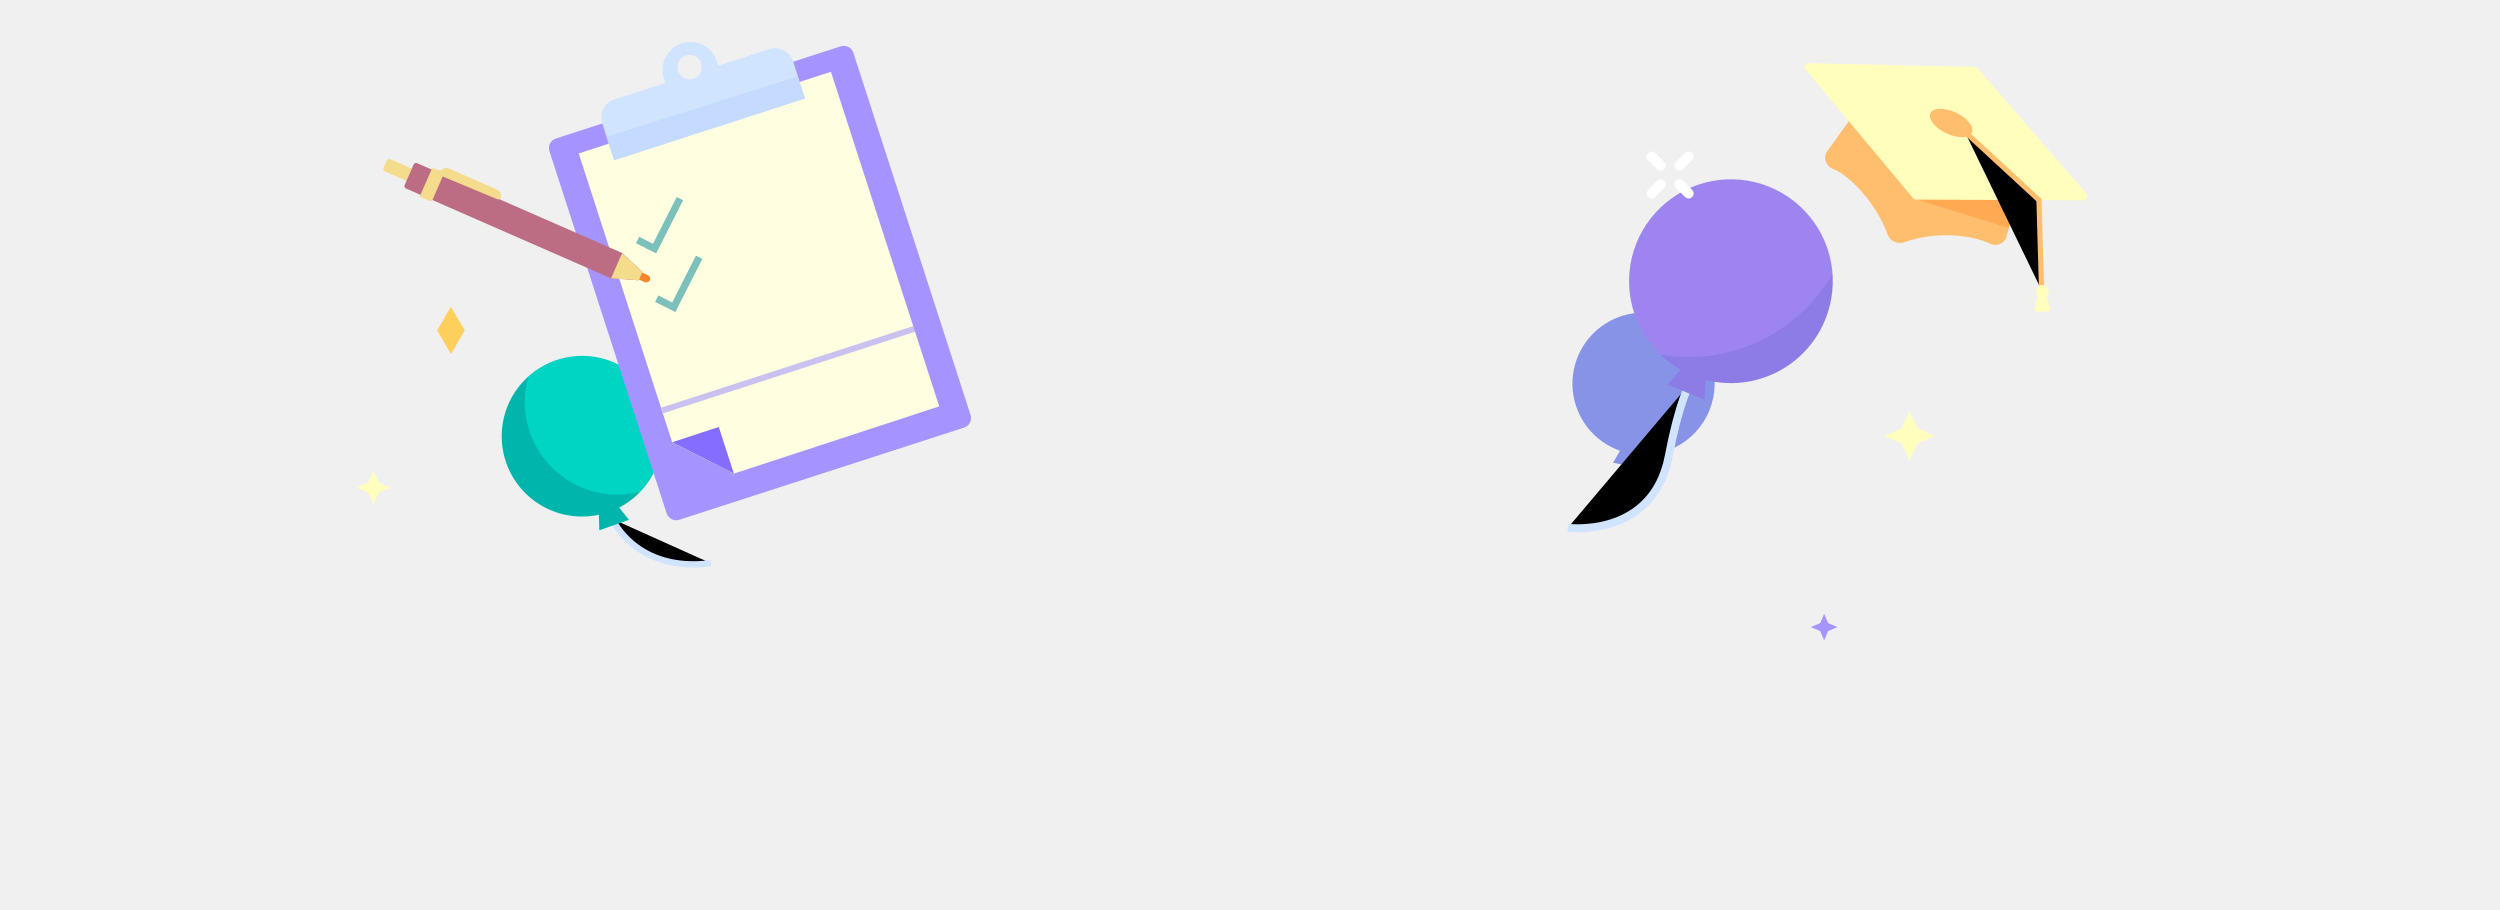
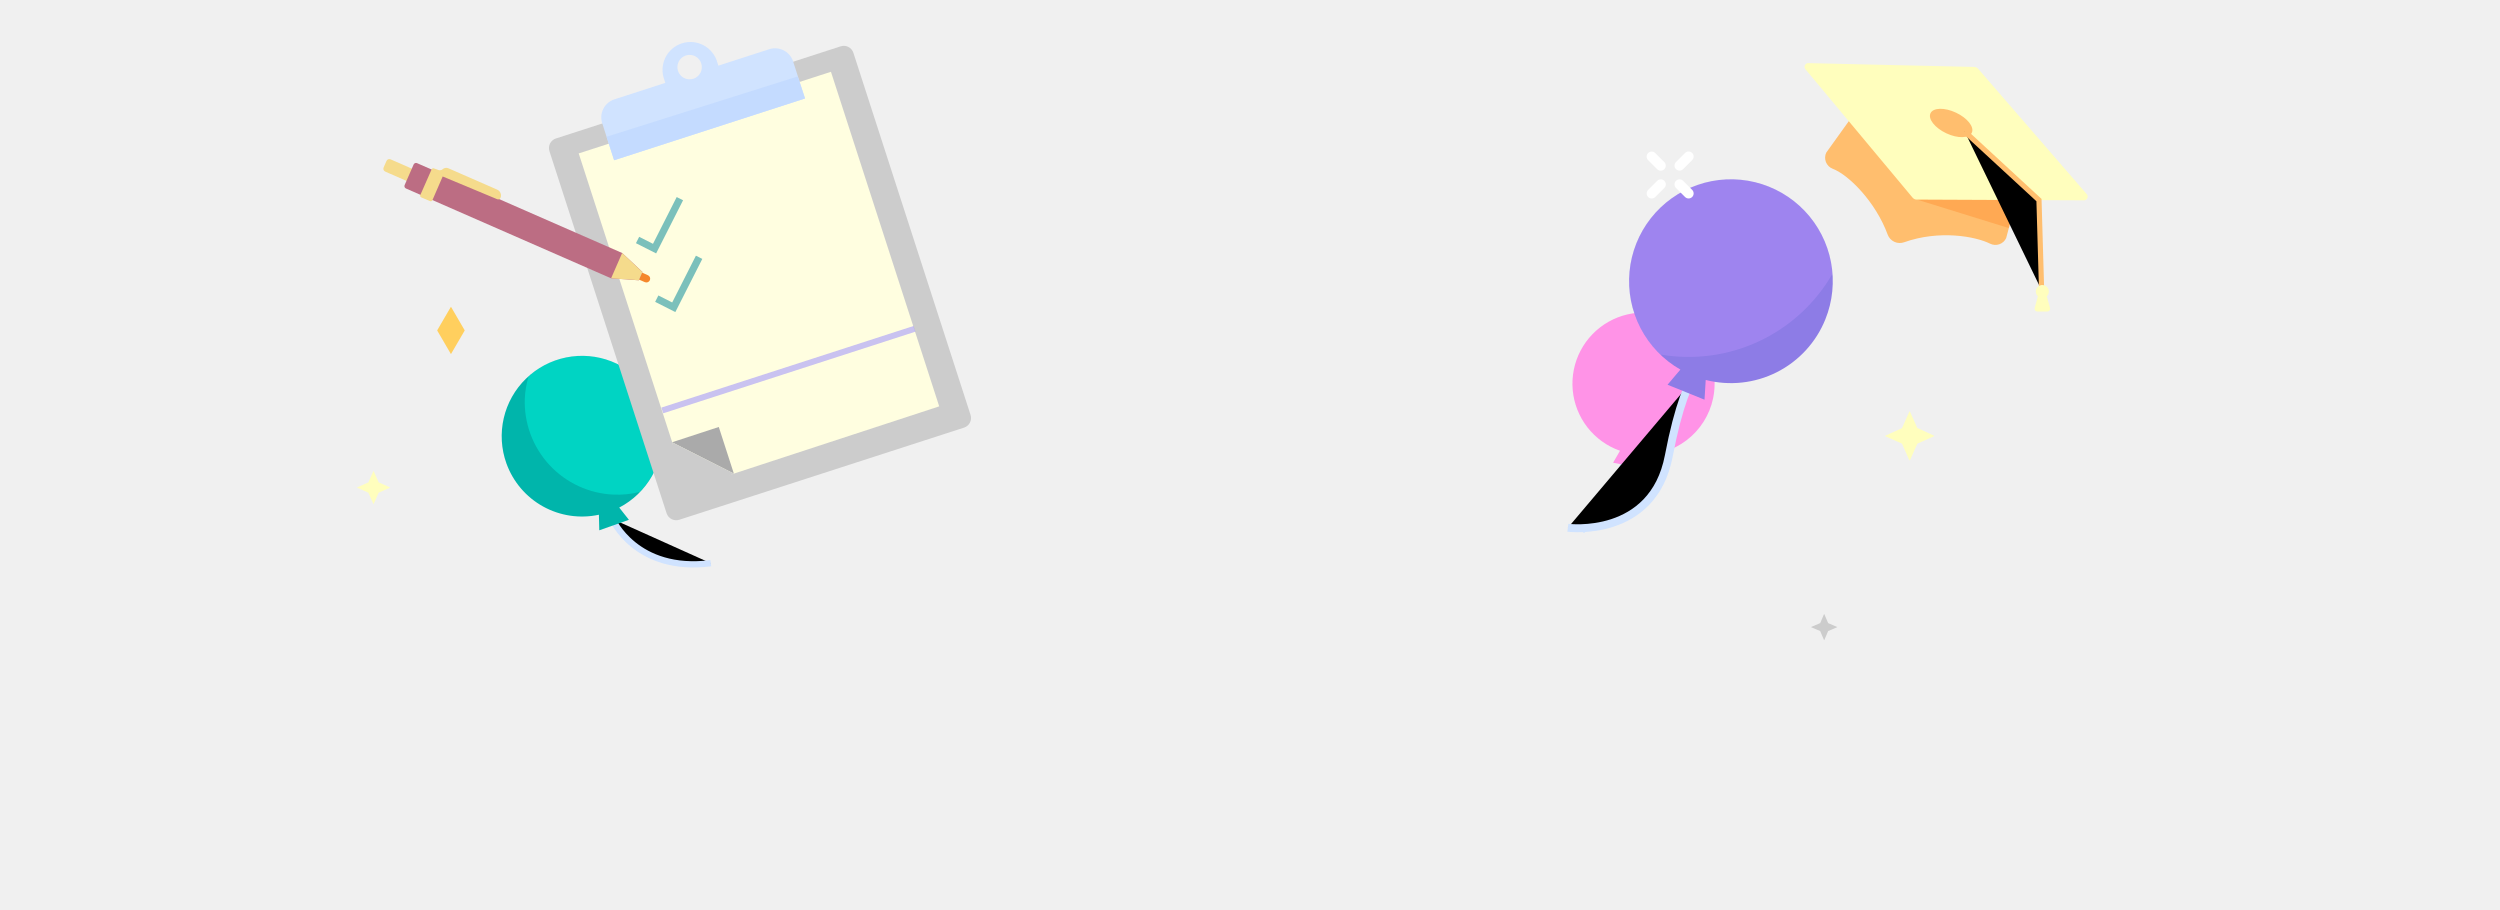
<svg xmlns="http://www.w3.org/2000/svg" width="660" height="240" viewBox="0 0 660 240">
-   <path fill-rule="evenodd" clip-rule="evenodd" d="M480.53 164.5L478.19 165.5C478.177 165.5 478.164 165.505 478.155 165.515C478.145 165.524 478.14 165.537 478.14 165.55C478.14 165.563 478.145 165.576 478.155 165.585C478.164 165.595 478.177 165.6 478.19 165.6L480.53 166.6L481.53 168.95C481.535 168.958 481.543 168.965 481.552 168.97C481.56 168.974 481.57 168.977 481.58 168.977C481.59 168.977 481.6 168.974 481.608 168.97C481.617 168.965 481.624 168.958 481.63 168.95L482.63 166.6L484.97 165.6C484.983 165.6 484.996 165.595 485.005 165.585C485.015 165.576 485.02 165.563 485.02 165.55C485.02 165.537 485.015 165.524 485.005 165.515C484.996 165.505 484.983 165.5 484.97 165.5L482.63 164.5L481.63 162.16C481.624 162.152 481.617 162.145 481.608 162.14C481.6 162.136 481.59 162.133 481.58 162.133C481.57 162.133 481.56 162.136 481.552 162.14C481.543 162.145 481.535 162.152 481.53 162.16L480.53 164.5C480.53 164.5 480.54 164.5 480.53 164.5Z" fill="#A594FF" />
+   <path fill-rule="evenodd" clip-rule="evenodd" d="M480.53 164.5L478.19 165.5C478.177 165.5 478.164 165.505 478.155 165.515C478.145 165.524 478.14 165.537 478.14 165.55C478.14 165.563 478.145 165.576 478.155 165.585C478.164 165.595 478.177 165.6 478.19 165.6L480.53 166.6L481.53 168.95C481.535 168.958 481.543 168.965 481.552 168.97C481.56 168.974 481.57 168.977 481.58 168.977C481.59 168.977 481.6 168.974 481.608 168.97C481.617 168.965 481.624 168.958 481.63 168.95L482.63 166.6L484.97 165.6C484.983 165.6 484.996 165.595 485.005 165.585C485.015 165.576 485.02 165.563 485.02 165.55C485.02 165.537 485.015 165.524 485.005 165.515C484.996 165.505 484.983 165.5 484.97 165.5L482.63 164.5L481.63 162.16C481.624 162.152 481.617 162.145 481.608 162.14C481.6 162.136 481.59 162.133 481.58 162.133C481.57 162.133 481.56 162.136 481.552 162.14C481.543 162.145 481.535 162.152 481.53 162.16L480.53 164.5C480.53 164.5 480.54 164.5 480.53 164.5Z" fill="#CCCCCC" />
  <path d="M525.39 64.33C521.53 62.4 511.99 60.66 502.71 63.95C501.866 64.258 500.935 64.221 500.119 63.846C499.303 63.472 498.667 62.79 498.35 61.95C495.18 53.3 488.06 46.15 483.82 44.55C483.419 44.394 483.055 44.157 482.75 43.854C482.445 43.55 482.206 43.188 482.047 42.788C481.889 42.388 481.814 41.96 481.829 41.53C481.843 41.101 481.945 40.678 482.13 40.29L489.64 29.82L533 50.2L529.63 62.85C529.454 63.23 529.203 63.57 528.892 63.851C528.582 64.132 528.218 64.348 527.823 64.486C527.427 64.624 527.008 64.682 526.591 64.655C526.173 64.628 525.764 64.517 525.39 64.33Z" fill="#FFBE6E" />
  <g style="mix-blend-mode:multiply" opacity="0.43">
    <path d="M530.31 60.21L506 52.67L532.98 50.2L530.31 60.21Z" fill="#FFBE6E" />
  </g>
  <path d="M521.2 17.67L477.57 16.67C477.356 16.632 477.135 16.666 476.942 16.764C476.748 16.863 476.592 17.023 476.497 17.218C476.402 17.414 476.374 17.635 476.416 17.848C476.458 18.061 476.568 18.255 476.73 18.4L504.93 52.19C505.062 52.346 505.225 52.471 505.41 52.557C505.595 52.644 505.796 52.689 506 52.69L550 52.89C550.215 52.923 550.435 52.885 550.627 52.782C550.818 52.678 550.971 52.515 551.061 52.317C551.152 52.119 551.175 51.897 551.128 51.685C551.081 51.472 550.966 51.281 550.8 51.14L522.21 18.14C522.081 17.999 521.925 17.885 521.752 17.804C521.579 17.724 521.391 17.678 521.2 17.67Z" fill="#FFFEBD" />
  <path d="M520.561 35.034C521.269 33.53 519.4 31.161 516.386 29.743C513.373 28.325 510.356 28.395 509.649 29.899C508.941 31.403 510.81 33.772 513.823 35.19C516.836 36.608 519.853 36.538 520.561 35.034Z" fill="#FFBE6E" />
  <path d="M518.68 34.73L538.29 52.82L538.98 76.62" stroke="#FFBE6E" stroke-width="1.37" stroke-miterlimit="10" />
  <path d="M541.21 81.32L540.36 78.22C540.529 78.061 540.663 77.868 540.754 77.655C540.845 77.442 540.891 77.212 540.89 76.98C540.893 76.694 540.825 76.411 540.692 76.157C540.558 75.904 540.363 75.688 540.125 75.529C539.887 75.37 539.613 75.273 539.328 75.247C539.042 75.22 538.755 75.266 538.492 75.379C538.229 75.492 537.998 75.669 537.82 75.893C537.643 76.118 537.524 76.384 537.475 76.666C537.426 76.948 537.449 77.238 537.54 77.51C537.632 77.781 537.79 78.025 538 78.22L537.15 81.32C537.121 81.428 537.117 81.541 537.138 81.65C537.16 81.76 537.206 81.863 537.274 81.952C537.341 82.041 537.429 82.113 537.528 82.163C537.628 82.213 537.738 82.239 537.85 82.24H540.54C540.649 82.235 540.756 82.205 540.852 82.153C540.948 82.102 541.031 82.029 541.095 81.941C541.16 81.852 541.203 81.751 541.223 81.643C541.243 81.536 541.239 81.425 541.21 81.32Z" fill="#FFFEBD" />
  <path d="M97.25 127.35L94.32 128.65C94.31 128.656 94.301 128.665 94.295 128.676C94.289 128.686 94.286 128.698 94.286 128.71C94.286 128.722 94.289 128.734 94.295 128.744C94.301 128.755 94.31 128.764 94.32 128.77L97.25 130.07L98.55 133C98.556 133.01 98.565 133.019 98.576 133.025C98.586 133.031 98.598 133.034 98.61 133.034C98.622 133.034 98.634 133.031 98.644 133.025C98.655 133.019 98.664 133.01 98.67 133L99.97 130.07L102.9 128.77C102.91 128.764 102.919 128.755 102.925 128.744C102.931 128.734 102.934 128.722 102.934 128.71C102.934 128.698 102.931 128.686 102.925 128.676C102.919 128.665 102.91 128.656 102.9 128.65L99.97 127.35L98.67 124.42C98.664 124.41 98.655 124.401 98.644 124.395C98.634 124.389 98.622 124.386 98.61 124.386C98.598 124.386 98.586 124.389 98.576 124.395C98.565 124.401 98.556 124.41 98.55 124.42L97.25 127.35Z" fill="#FFFEBD" />
  <path d="M115.46 87.14C115.44 87.166 115.43 87.198 115.43 87.23C115.43 87.263 115.44 87.294 115.46 87.32L119 93.4C119 93.48 119.08 93.48 119.1 93.4L122.64 87.32C122.663 87.296 122.676 87.264 122.676 87.23C122.676 87.197 122.663 87.164 122.64 87.14L119.1 81.06C119.1 80.98 119.02 80.98 119 81.06L115.46 87.14Z" fill="#FFCF5E" />
  <path d="M161.65 137C161.65 137 167.82 151.21 187.65 148.69" stroke="#D0E3FF" stroke-width="1.65" stroke-miterlimit="10" />
  <path d="M133.7 122.36C132.319 118.524 132.072 114.371 132.988 110.398C133.905 106.425 135.946 102.8 138.868 99.956C141.79 97.112 145.469 95.17 149.465 94.361C153.462 93.553 157.606 93.912 161.404 95.397C165.201 96.881 168.491 99.427 170.88 102.732C173.269 106.036 174.656 109.958 174.875 114.03C175.094 118.101 174.135 122.149 172.115 125.691C170.094 129.232 167.096 132.117 163.48 134L166.03 137.23L158.21 140L158.11 135.89C153.093 136.972 147.853 136.196 143.364 133.708C138.875 131.22 135.442 127.188 133.7 122.36Z" fill="#00B5AB" />
  <g style="mix-blend-mode:overlay" opacity="0.44">
    <path d="M146.46 95.19C150.967 93.558 155.894 93.501 160.437 95.028C164.98 96.556 168.872 99.578 171.476 103.602C174.081 107.626 175.245 112.414 174.779 117.184C174.313 121.955 172.244 126.426 168.91 129.87C166.675 130.431 164.372 130.67 162.07 130.58C155.583 130.33 149.461 127.514 145.05 122.751C140.639 117.987 138.301 111.667 138.55 105.18C138.641 103.199 138.977 101.238 139.55 99.34C141.568 97.529 143.913 96.121 146.46 95.19Z" fill="#83F9D4" />
  </g>
  <path d="M429.08 121.37C429.08 121.37 426.85 133.37 417.53 139.88" stroke="#D0E3FF" stroke-width="2.09" stroke-miterlimit="10" />
-   <path fill-rule="evenodd" clip-rule="evenodd" d="M452.27 105.11C453.004 101.579 452.706 97.911 451.41 94.545C450.114 91.179 447.877 88.258 444.964 86.131C442.052 84.004 438.588 82.76 434.987 82.55C431.387 82.34 427.802 83.171 424.662 84.945C421.521 86.719 418.959 89.36 417.28 92.552C415.601 95.745 414.878 99.353 415.196 102.945C415.515 106.538 416.862 109.963 419.075 112.81C421.289 115.657 424.277 117.806 427.68 119L425.86 122.15L433.05 123.62L432.62 120.01C437.143 120.32 441.625 118.981 445.237 116.242C448.849 113.503 451.348 109.549 452.27 105.11Z" fill="#8693E7" />
+   <path fill-rule="evenodd" clip-rule="evenodd" d="M452.27 105.11C453.004 101.579 452.706 97.911 451.41 94.545C450.114 91.179 447.877 88.258 444.964 86.131C442.052 84.004 438.588 82.76 434.987 82.55C431.387 82.34 427.802 83.171 424.662 84.945C421.521 86.719 418.959 89.36 417.28 92.552C415.601 95.745 414.878 99.353 415.196 102.945C415.515 106.538 416.862 109.963 419.075 112.81C421.289 115.657 424.277 117.806 427.68 119L425.86 122.15L433.05 123.62L432.62 120.01C437.143 120.32 441.625 118.981 445.237 116.242C448.849 113.503 451.348 109.549 452.27 105.11Z" fill="#FF93E7" />
  <path d="M452.05 94.23C452.05 94.23 445.65 93.64 440.57 120.33C436.39 142.25 413.92 139.33 413.92 139.33" stroke="#D0E3FF" stroke-width="2.09" stroke-miterlimit="10" />
  <path fill-rule="evenodd" clip-rule="evenodd" d="M481.88 84.34C483.823 79.554 484.346 74.31 483.388 69.234C482.429 64.158 480.029 59.466 476.474 55.719C472.919 51.971 468.36 49.327 463.342 48.102C458.324 46.877 453.059 47.123 448.177 48.812C443.295 50.5 439.003 53.558 435.814 57.621C432.624 61.684 430.672 66.58 430.192 71.723C429.711 76.866 430.722 82.038 433.103 86.622C435.484 91.206 439.136 95.007 443.62 97.57L440.23 101.57L449.99 105.52L450.31 100.31C456.614 101.922 463.288 101.191 469.094 98.254C474.9 95.317 479.443 90.373 481.88 84.34Z" fill="#8D7CE6" />
  <g style="mix-blend-mode:overlay" opacity="0.35">
    <path fill-rule="evenodd" clip-rule="evenodd" d="M483.77 72.27C483.454 67.921 482.085 63.714 479.781 60.012C477.477 56.309 474.308 53.223 470.545 51.019C466.783 48.814 462.541 47.557 458.185 47.357C453.829 47.157 449.49 48.019 445.541 49.869C441.593 51.719 438.154 54.502 435.52 57.977C432.886 61.453 431.137 65.516 430.423 69.818C429.71 74.12 430.053 78.531 431.423 82.67C432.794 86.81 435.15 90.554 438.29 93.58C447.141 95.123 456.253 93.906 464.389 90.093C472.525 86.281 479.291 80.059 483.77 72.27Z" fill="#B699FF" />
  </g>
-   <path d="M221.935 12.232L146.771 36.553C145.368 37.007 144.599 38.512 145.053 39.915L175.98 135.496C176.434 136.899 177.939 137.668 179.342 137.214L254.506 112.894C255.909 112.44 256.678 110.934 256.224 109.531L225.297 13.95C224.843 12.547 223.338 11.778 221.935 12.232Z" fill="#A594FF" />
+   <path d="M221.935 12.232L146.771 36.553C145.368 37.007 144.599 38.512 145.053 39.915L175.98 135.496C176.434 136.899 177.939 137.668 179.342 137.214L254.506 112.894C255.909 112.44 256.678 110.934 256.224 109.531L225.297 13.95C224.843 12.547 223.338 11.778 221.935 12.232Z" fill="#CCCCCC" />
  <path d="M247.95 107.28L181.44 129.06L152.78 40.5L219.37 18.95L247.95 107.28Z" fill="#FFFEE0" />
  <path opacity="0.5" d="M174.84 108.36L241.42 86.81" stroke="#9385FF" stroke-width="1.58" stroke-miterlimit="10" />
-   <path fill-rule="evenodd" clip-rule="evenodd" d="M189.76 112.72L177.42 116.76L193.74 125.03L189.76 112.72Z" fill="#856EFF" />
-   <path fill-rule="evenodd" clip-rule="evenodd" d="M177.42 116.76L193.74 125.03L180.43 131.47L177.42 116.76Z" fill="#A594FF" />
+   <path fill-rule="evenodd" clip-rule="evenodd" d="M189.76 112.72L177.42 116.76L193.74 125.03L189.76 112.72Z" fill="#AAAAAA" />
+   <path fill-rule="evenodd" clip-rule="evenodd" d="M177.42 116.76L193.74 125.03L180.43 131.47L177.42 116.76Z" fill="#CCCCCC" />
  <path d="M180.33 52.87L178.65 52.02L172.39 64.37L168.74 62.52L167.89 64.2L173.22 66.9L180.33 52.87Z" fill="#7BC0BB" />
  <path d="M185.41 68.35L183.72 67.5L177.46 79.85L173.81 78L172.96 79.69L178.29 82.39L185.41 68.35Z" fill="#7BC0BB" />
  <path d="M203.05 13L189.65 17.33L189.4 16.57C189.144 15.601 188.693 14.695 188.074 13.907C187.456 13.118 186.683 12.464 185.804 11.985C184.924 11.505 183.956 11.209 182.958 11.117C181.961 11.024 180.955 11.135 180.002 11.444C179.049 11.753 178.168 12.253 177.415 12.914C176.662 13.575 176.051 14.382 175.621 15.287C175.19 16.192 174.948 17.174 174.91 18.176C174.872 19.177 175.039 20.175 175.4 21.11L175.65 21.87L162.25 26.21C161.614 26.408 161.024 26.732 160.515 27.161C160.005 27.591 159.587 28.118 159.284 28.711C158.982 29.305 158.8 29.952 158.752 30.617C158.703 31.281 158.787 31.949 159 32.58L162.13 42.3L212.53 26L209.4 16.28C209.205 15.644 208.884 15.053 208.457 14.542C208.031 14.031 207.506 13.61 206.915 13.305C206.323 12.999 205.677 12.815 205.013 12.763C204.349 12.71 203.682 12.791 203.05 13ZM183.05 20.78C182.444 20.976 181.794 20.988 181.181 20.815C180.569 20.642 180.021 20.291 179.608 19.806C179.195 19.322 178.935 18.726 178.86 18.094C178.786 17.461 178.9 16.821 179.189 16.254C179.479 15.687 179.929 15.218 180.485 14.907C181.04 14.596 181.676 14.457 182.31 14.507C182.945 14.556 183.551 14.793 184.051 15.187C184.551 15.581 184.923 16.115 185.12 16.72C185.254 17.128 185.306 17.558 185.272 17.986C185.238 18.414 185.119 18.83 184.921 19.211C184.724 19.592 184.452 19.93 184.122 20.205C183.792 20.479 183.411 20.685 183 20.81L183.05 20.78Z" fill="#D0E3FF" />
  <path d="M162.12 42.3L212.53 25.99L210.59 20.18L160.13 36.1L162.12 42.3Z" fill="#C4DBFF" />
  <path d="M170.248 74.49L168.104 73.551L168.907 71.719L171.05 72.658C171.293 72.764 171.484 72.963 171.58 73.21C171.677 73.457 171.671 73.732 171.565 73.975C171.459 74.218 171.26 74.409 171.013 74.505C170.766 74.602 170.491 74.596 170.248 74.49Z" fill="#F5872C" />
  <path d="M101.275 44.209L102.029 42.487C102.116 42.287 102.279 42.131 102.482 42.052C102.684 41.973 102.91 41.977 103.109 42.064L111.591 45.779L110.175 49.013L101.702 45.302C101.501 45.214 101.342 45.049 101.262 44.844C101.182 44.639 101.187 44.41 101.275 44.209Z" fill="#F5DB8C" />
  <path d="M164.25 66.79L169.6 71.79L168.65 74L161.33 73.48L107.17 49.76C107.006 49.688 106.878 49.553 106.812 49.387C106.747 49.22 106.749 49.035 106.82 48.87L109.2 43.42C109.274 43.255 109.41 43.127 109.579 43.061C109.747 42.996 109.934 42.999 110.1 43.07L164.25 66.79Z" fill="#BC6D83" />
  <path d="M132.13 52.28C132.305 51.869 132.31 51.405 132.145 50.989C131.981 50.574 131.659 50.24 131.25 50.06L118.38 44.43C118.126 44.318 117.845 44.283 117.571 44.329C117.297 44.376 117.043 44.501 116.84 44.69C116.69 44.82 116.507 44.906 116.311 44.938C116.115 44.969 115.913 44.946 115.73 44.87L114.56 44.46C114.506 44.435 114.447 44.421 114.387 44.419C114.327 44.417 114.268 44.428 114.212 44.449C114.156 44.47 114.105 44.503 114.062 44.544C114.018 44.586 113.984 44.635 113.96 44.69L110.96 51.5C110.935 51.554 110.921 51.613 110.919 51.673C110.918 51.733 110.928 51.792 110.949 51.848C110.97 51.904 111.003 51.955 111.044 51.998C111.086 52.042 111.135 52.076 111.19 52.1L113.55 53.1C113.605 53.125 113.664 53.138 113.725 53.139C113.785 53.14 113.845 53.129 113.901 53.107C113.957 53.085 114.008 53.051 114.05 53.009C114.093 52.966 114.127 52.916 114.15 52.86L116.87 46.59L131.26 52.59C131.338 52.626 131.422 52.646 131.508 52.648C131.593 52.65 131.679 52.635 131.758 52.603C131.838 52.571 131.91 52.523 131.97 52.463C132.031 52.402 132.078 52.33 132.11 52.25L132.13 52.28Z" fill="#F5DB8C" />
  <path d="M164.25 66.79L169.6 71.82L168.65 73.99L161.33 73.47L164.25 66.79Z" fill="#F5DB8C" />
  <path d="M506.17 113L504.24 108.68C504.232 108.663 504.219 108.649 504.203 108.639C504.187 108.629 504.169 108.624 504.15 108.624C504.131 108.624 504.113 108.629 504.097 108.639C504.081 108.649 504.068 108.663 504.06 108.68L502.14 113C502.129 113.021 502.111 113.039 502.09 113.05L497.77 115C497.753 115.008 497.739 115.021 497.729 115.037C497.719 115.053 497.714 115.071 497.714 115.09C497.714 115.109 497.719 115.127 497.729 115.143C497.739 115.159 497.753 115.172 497.77 115.18L502.09 117.11C502.102 117.114 502.112 117.121 502.121 117.129C502.129 117.138 502.136 117.148 502.14 117.16L504.06 121.48C504.068 121.497 504.081 121.511 504.097 121.521C504.113 121.531 504.131 121.536 504.15 121.536C504.169 121.536 504.187 121.531 504.203 121.521C504.219 121.511 504.232 121.497 504.24 121.48L506.17 117.16C506.172 117.147 506.178 117.136 506.187 117.127C506.196 117.118 506.207 117.112 506.22 117.11L510.54 115.18C510.557 115.172 510.571 115.159 510.581 115.143C510.591 115.127 510.596 115.109 510.596 115.09C510.596 115.071 510.591 115.053 510.581 115.037C510.571 115.021 510.557 115.008 510.54 115L506.22 113C506.204 113.005 506.186 113.005 506.17 113Z" fill="#FFFEBD" />
  <path d="M446.732 42.264C447.251 41.745 447.251 40.903 446.732 40.383C446.212 39.864 445.37 39.864 444.851 40.383L442.461 42.773C441.942 43.293 441.942 44.135 442.461 44.654C442.98 45.174 443.822 45.174 444.342 44.654L446.732 42.264Z" fill="white" />
  <path d="M439.384 49.621C439.904 49.102 439.904 48.26 439.384 47.74C438.865 47.221 438.023 47.221 437.504 47.74L435.113 50.13C434.594 50.65 434.594 51.492 435.113 52.011C435.633 52.531 436.475 52.531 436.994 52.011L439.384 49.621Z" fill="white" />
  <path d="M444.849 52.005C445.368 52.524 446.21 52.524 446.729 52.005C447.249 51.485 447.249 50.643 446.729 50.124L444.339 47.734C443.82 47.214 442.978 47.214 442.459 47.734C441.939 48.253 441.939 49.095 442.459 49.615L444.849 52.005Z" fill="white" />
  <path d="M437.496 44.672C438.015 45.191 438.857 45.191 439.377 44.672C439.896 44.152 439.896 43.31 439.377 42.791L436.987 40.401C436.467 39.881 435.625 39.881 435.106 40.401C434.586 40.92 434.587 41.762 435.106 42.282L437.496 44.672Z" fill="white" />
</svg>
